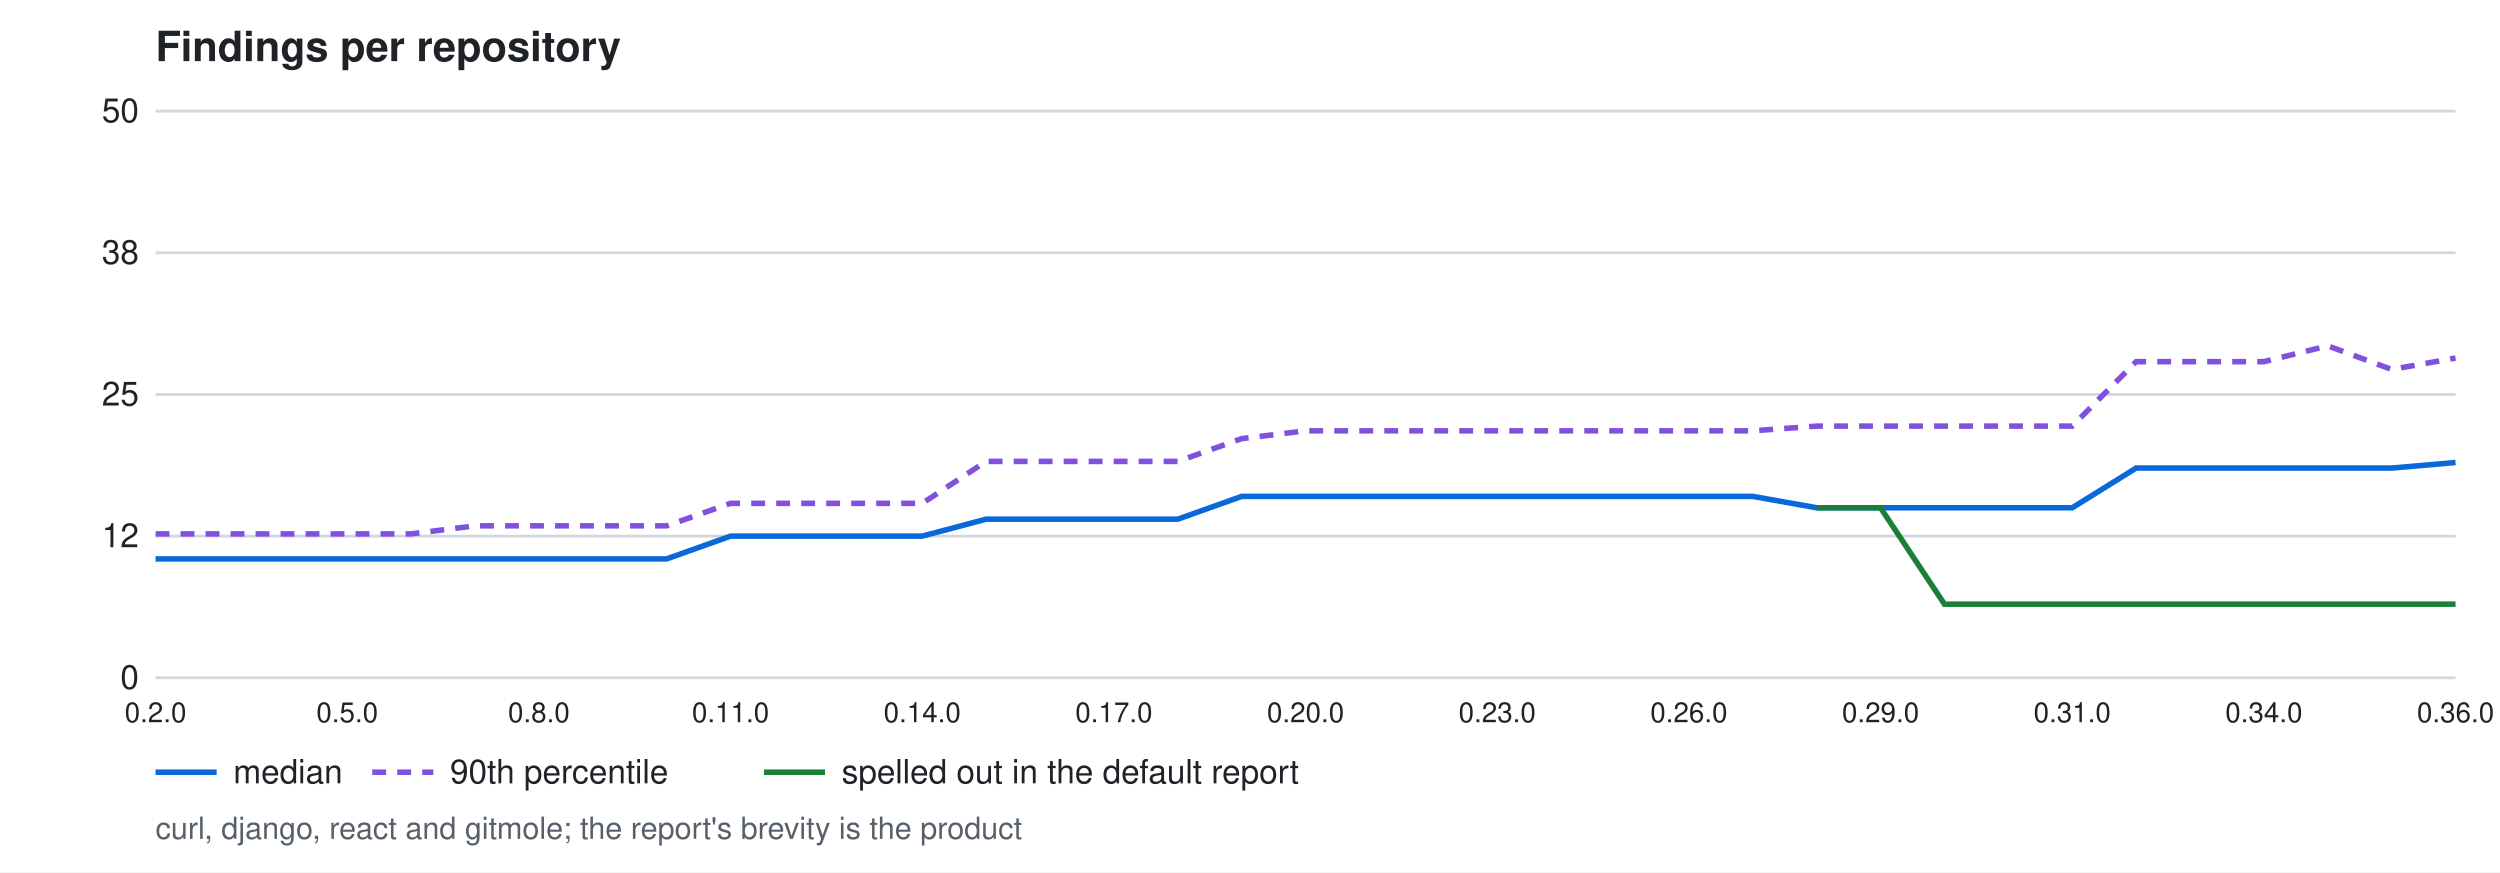
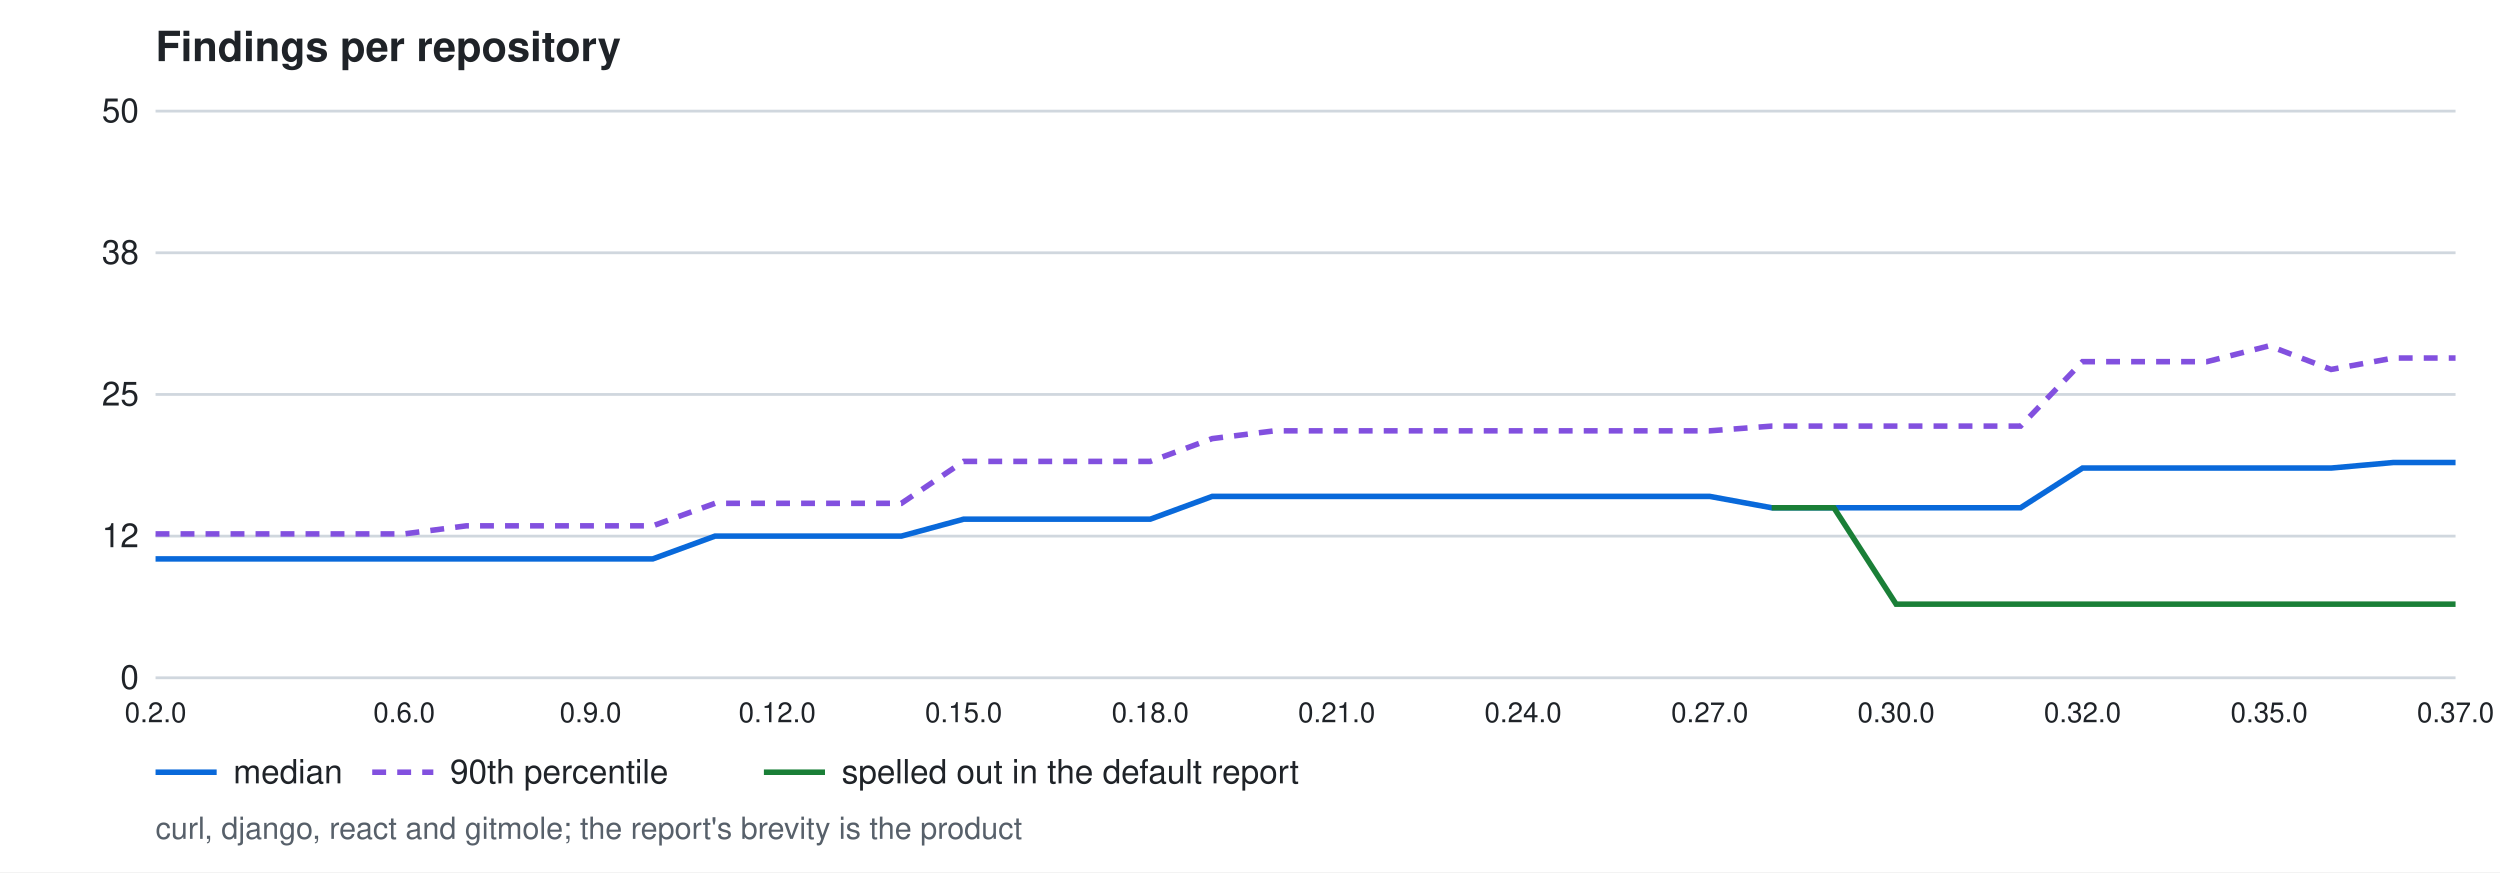
<svg xmlns="http://www.w3.org/2000/svg" width="900" height="314" viewBox="0 0 900 314" font-family="-apple-system,Segoe UI,Helvetica,Arial,sans-serif" font-size="12">
  <rect width="900" height="314" fill="#ffffff" />
  <text x="56" y="22" font-size="15" font-weight="600" fill="#1f2328">Findings per repository</text>
  <line x1="56" y1="244.0" x2="884" y2="244.0" stroke="#d0d7de" stroke-width="1" />
  <text x="50" y="248.0" text-anchor="end" fill="#1f2328">0</text>
  <line x1="56" y1="193.0" x2="884" y2="193.0" stroke="#d0d7de" stroke-width="1" />
  <text x="50" y="197.0" text-anchor="end" fill="#1f2328">12</text>
  <line x1="56" y1="142.0" x2="884" y2="142.0" stroke="#d0d7de" stroke-width="1" />
  <text x="50" y="146.0" text-anchor="end" fill="#1f2328">25</text>
  <line x1="56" y1="91.0" x2="884" y2="91.0" stroke="#d0d7de" stroke-width="1" />
  <text x="50" y="95.0" text-anchor="end" fill="#1f2328">38</text>
  <line x1="56" y1="40.0" x2="884" y2="40.0" stroke="#d0d7de" stroke-width="1" />
  <text x="50" y="44.0" text-anchor="end" fill="#1f2328">50</text>
  <text x="56.0" y="260" text-anchor="middle" fill="#1f2328" font-size="10">0.2.0</text>
-   <text x="125.0" y="260" text-anchor="middle" fill="#1f2328" font-size="10">0.5.0</text>
-   <text x="194.0" y="260" text-anchor="middle" fill="#1f2328" font-size="10">0.8.0</text>
-   <text x="263.0" y="260" text-anchor="middle" fill="#1f2328" font-size="10">0.11.0</text>
-   <text x="332.0" y="260" text-anchor="middle" fill="#1f2328" font-size="10">0.14.0</text>
-   <text x="401.0" y="260" text-anchor="middle" fill="#1f2328" font-size="10">0.17.0</text>
-   <text x="470.0" y="260" text-anchor="middle" fill="#1f2328" font-size="10">0.20.0</text>
-   <text x="539.0" y="260" text-anchor="middle" fill="#1f2328" font-size="10">0.23.0</text>
-   <text x="608.0" y="260" text-anchor="middle" fill="#1f2328" font-size="10">0.26.0</text>
-   <text x="677.0" y="260" text-anchor="middle" fill="#1f2328" font-size="10">0.29.0</text>
-   <text x="746.0" y="260" text-anchor="middle" fill="#1f2328" font-size="10">0.31.0</text>
-   <text x="815.0" y="260" text-anchor="middle" fill="#1f2328" font-size="10">0.34.0</text>
-   <text x="884.0" y="260" text-anchor="middle" fill="#1f2328" font-size="10">0.36.0</text>
-   <polyline points="56.0,201.2 79.0,201.2 102.0,201.2 125.0,201.2 148.0,201.2 171.0,201.2 194.0,201.2 217.0,201.2 240.0,201.2 263.0,193.0 286.0,193.0 309.0,193.0 332.0,193.0 355.0,186.9 378.0,186.9 401.0,186.9 424.0,186.9 447.0,178.7 470.0,178.7 493.0,178.7 516.0,178.7 539.0,178.7 562.0,178.7 585.0,178.7 608.0,178.7 631.0,178.7 654.0,182.8 677.0,182.8 700.0,182.8 723.0,182.8 746.0,182.8 769.0,168.5 792.0,168.5 815.0,168.5 838.0,168.5 861.0,168.5 884.0,166.5" fill="none" stroke="#0969da" stroke-width="2" />
-   <polyline points="56.0,192.2 79.0,192.2 102.0,192.2 125.0,192.2 148.0,192.2 171.0,189.3 194.0,189.3 217.0,189.3 240.0,189.3 263.0,181.2 286.0,181.2 309.0,181.2 332.0,181.2 355.0,166.1 378.0,166.1 401.0,166.1 424.0,166.1 447.0,157.9 470.0,155.1 493.0,155.1 516.0,155.1 539.0,155.1 562.0,155.1 585.0,155.1 608.0,155.1 631.0,155.1 654.0,153.4 677.0,153.4 700.0,153.4 723.0,153.4 746.0,153.4 769.0,130.2 792.0,130.2 815.0,130.2 838.0,124.5 861.0,133.0 884.0,128.9" fill="none" stroke="#8250df" stroke-width="2" stroke-dasharray="5 4" />
-   <polyline points="654.0,182.8 677.0,182.8 700.0,217.5 723.0,217.5 746.0,217.5 769.0,217.5 792.0,217.5 815.0,217.5 838.0,217.5 861.0,217.5 884.0,217.5" fill="none" stroke="#1a7f37" stroke-width="2" />
+   <text x="145.5" y="260" text-anchor="middle" fill="#1f2328" font-size="10">0.6.0</text>
+   <text x="212.6" y="260" text-anchor="middle" fill="#1f2328" font-size="10">0.9.0</text>
+   <text x="279.8" y="260" text-anchor="middle" fill="#1f2328" font-size="10">0.12.0</text>
+   <text x="346.9" y="260" text-anchor="middle" fill="#1f2328" font-size="10">0.15.0</text>
+   <text x="414.1" y="260" text-anchor="middle" fill="#1f2328" font-size="10">0.18.0</text>
+   <text x="481.2" y="260" text-anchor="middle" fill="#1f2328" font-size="10">0.21.0</text>
+   <text x="548.3" y="260" text-anchor="middle" fill="#1f2328" font-size="10">0.24.0</text>
+   <text x="615.5" y="260" text-anchor="middle" fill="#1f2328" font-size="10">0.27.0</text>
+   <text x="682.6" y="260" text-anchor="middle" fill="#1f2328" font-size="10">0.30.0</text>
+   <text x="749.7" y="260" text-anchor="middle" fill="#1f2328" font-size="10">0.32.0</text>
+   <text x="816.9" y="260" text-anchor="middle" fill="#1f2328" font-size="10">0.35.0</text>
+   <text x="884.0" y="260" text-anchor="middle" fill="#1f2328" font-size="10">0.37.0</text>
+   <polyline points="56.0,201.2 78.4,201.2 100.8,201.2 123.1,201.2 145.5,201.2 167.9,201.2 190.3,201.2 212.6,201.2 235.0,201.2 257.4,193.0 279.8,193.0 302.2,193.0 324.5,193.0 346.9,186.9 369.3,186.9 391.7,186.9 414.1,186.9 436.4,178.7 458.8,178.7 481.2,178.7 503.6,178.7 525.9,178.7 548.3,178.7 570.7,178.7 593.1,178.7 615.5,178.7 637.8,182.8 660.2,182.8 682.6,182.8 705.0,182.8 727.4,182.8 749.7,168.5 772.1,168.5 794.5,168.5 816.9,168.5 839.2,168.5 861.6,166.5 884.0,166.5" fill="none" stroke="#0969da" stroke-width="2" />
+   <polyline points="56.0,192.2 78.4,192.2 100.8,192.2 123.1,192.2 145.5,192.2 167.9,189.3 190.3,189.3 212.6,189.3 235.0,189.3 257.4,181.2 279.8,181.2 302.2,181.2 324.5,181.2 346.9,166.1 369.3,166.1 391.7,166.1 414.1,166.1 436.4,157.9 458.8,155.1 481.2,155.1 503.6,155.1 525.9,155.1 548.3,155.1 570.7,155.1 593.1,155.1 615.5,155.1 637.8,153.4 660.2,153.4 682.6,153.4 705.0,153.4 727.4,153.4 749.7,130.2 772.1,130.2 794.5,130.2 816.9,124.5 839.2,133.0 861.6,128.9 884.0,128.9" fill="none" stroke="#8250df" stroke-width="2" stroke-dasharray="5 4" />
+   <polyline points="637.8,182.8 660.2,182.8 682.6,217.5 705.0,217.5 727.4,217.5 749.7,217.5 772.1,217.5 794.5,217.5 816.9,217.5 839.2,217.5 861.6,217.5 884.0,217.5" fill="none" stroke="#1a7f37" stroke-width="2" />
  <line x1="56" y1="278" x2="78" y2="278" stroke="#0969da" stroke-width="2" />
  <text x="84" y="282" fill="#1f2328">median</text>
  <line x1="134" y1="278" x2="156" y2="278" stroke="#8250df" stroke-width="2" stroke-dasharray="5 4" />
  <text x="162" y="282" fill="#1f2328">90th percentile</text>
  <line x1="275" y1="278" x2="297" y2="278" stroke="#1a7f37" stroke-width="2" />
  <text x="303" y="282" fill="#1f2328">spelled out in the default report</text>
  <text x="56" y="302" fill="#57606a" font-size="11">curl, django, react and gitmole; the report's brevity is the product</text>
</svg>
